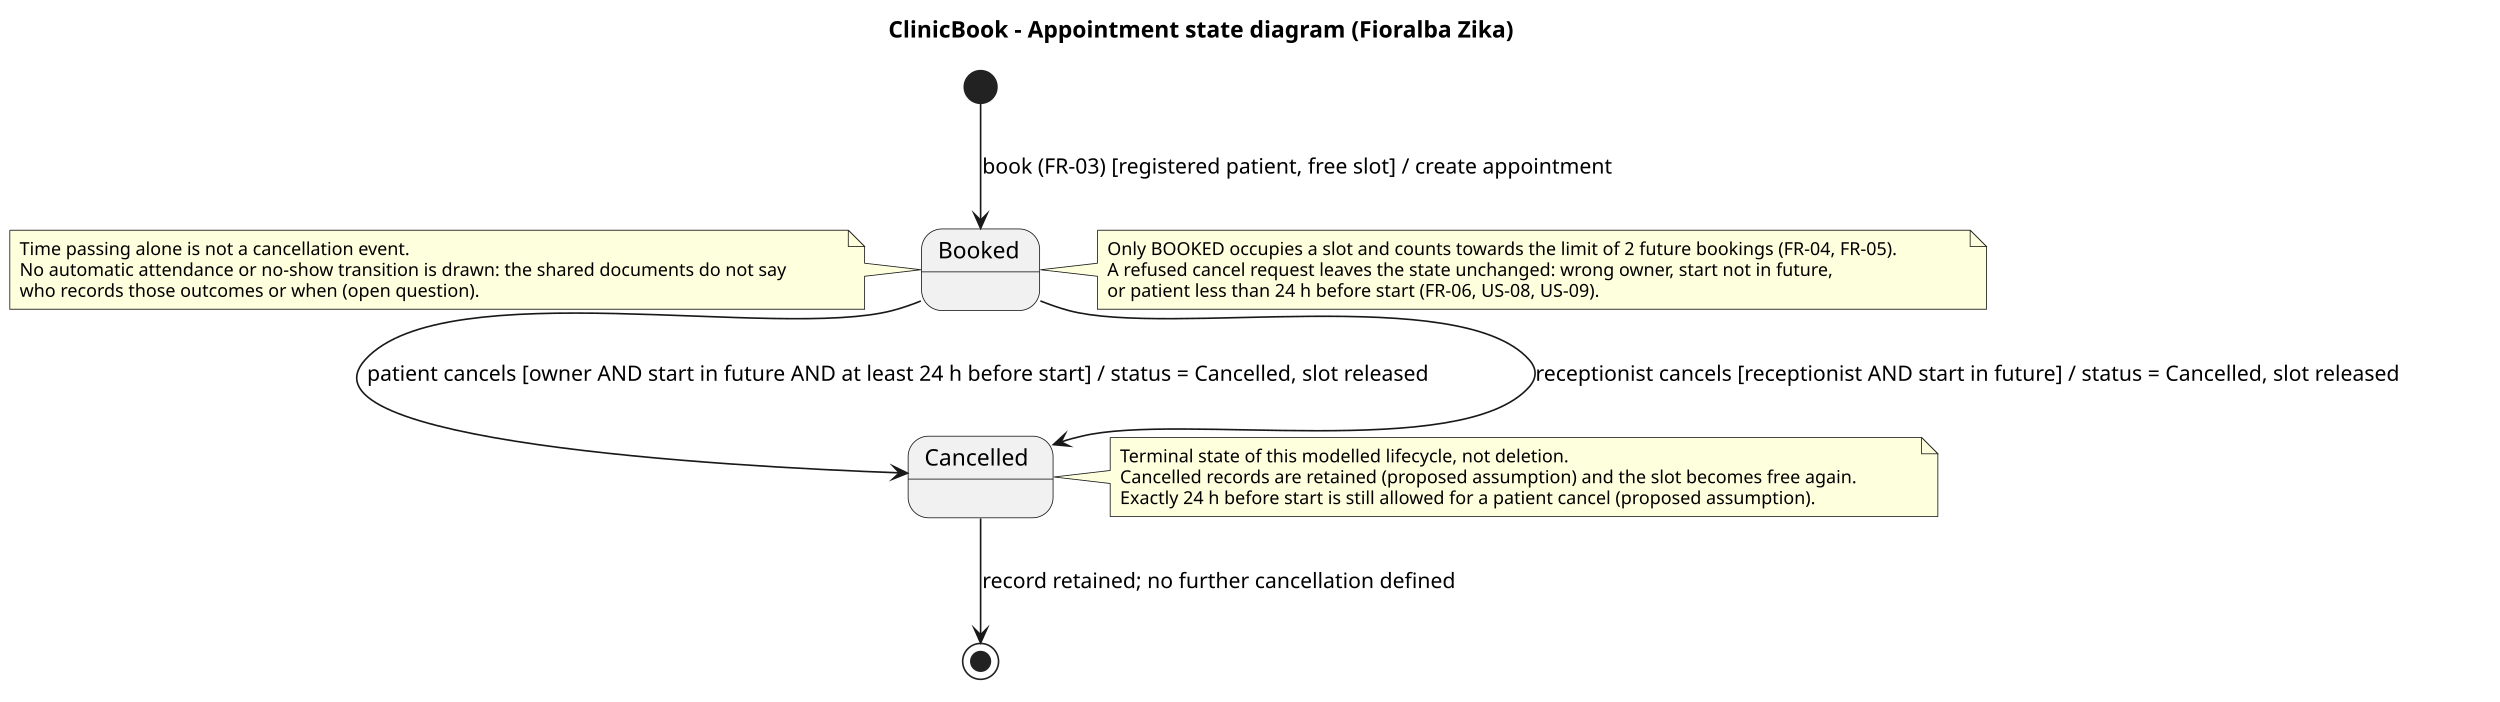
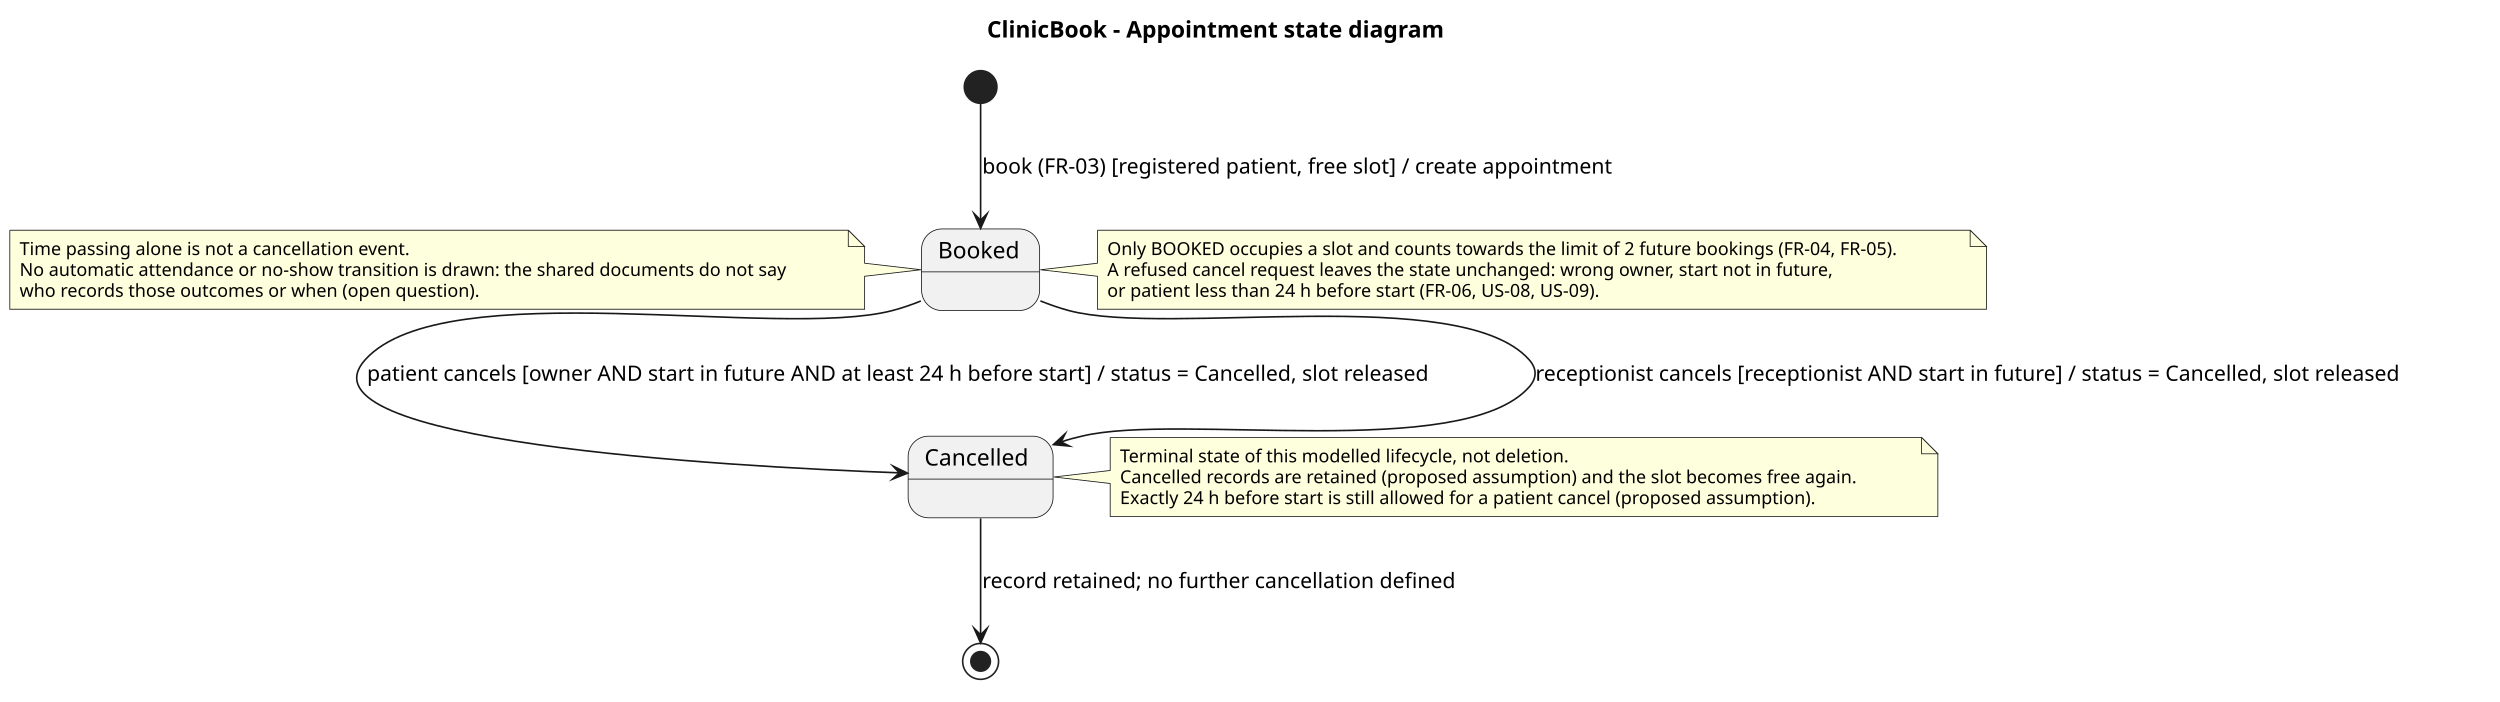
<svg xmlns="http://www.w3.org/2000/svg" version="1.1" data-diagram-type="STATE" style="width:1532px;height:430px;background:#FFFFFF;" width="1532px" height="430px" viewBox="0 0 1532 430" zoomAndPan="magnify" preserveAspectRatio="none" contentStyleType="text/css">
  <defs />
  <g font-family="sans-serif" lengthAdjust="spacing">
    <g class="title" data-source-line="1">
-       <text x="544.383" y="22.995" fill="#000" font-size="14" textLength="436.898" font-weight="700">ClinicBook - Appointment state diagram (Fioralba Zika)</text>
+       <text x="604.81" y="22.995" fill="#000" font-size="14" textLength="316.046" font-weight="700">ClinicBook - Appointment state diagram</text>
    </g>
    <g class="entity" data-qualified-name="Booked" id="ent0001" data-source-line="5">
      <rect x="564.74" y="140.297" width="72.343" height="50" fill="#F1F1F1" style="stroke:#181818;stroke-width:0.5;" rx="12.5" ry="12.5" />
      <line x1="564.74" y1="166.594" x2="637.083" y2="166.594" style="stroke:#181818;stroke-width:0.5;" />
      <text x="574.74" y="158.292" fill="#000" font-size="14" textLength="52.343">Booked</text>
    </g>
    <g class="entity" data-qualified-name="Cancelled" id="ent0002" data-source-line="6">
      <rect x="556.51" y="267.297" width="88.817" height="50" fill="#F1F1F1" style="stroke:#181818;stroke-width:0.5;" rx="12.5" ry="12.5" />
      <line x1="556.51" y1="293.594" x2="645.327" y2="293.594" style="stroke:#181818;stroke-width:0.5;" />
      <text x="566.51" y="285.292" fill="#000" font-size="14" textLength="68.817">Cancelled</text>
    </g>
    <g class="start_entity" data-qualified-name=".start." id="ent0003" data-source-line="8">
      <ellipse cx="600.92" cy="53.297" rx="10" ry="10" fill="#222" style="stroke:#222;stroke-width:1;" />
    </g>
    <g class="end_entity" data-qualified-name=".end." id="ent0007" data-source-line="13">
      <ellipse cx="600.92" cy="405.297" rx="11" ry="11" fill="none" style="stroke:#222;stroke-width:1;" />
      <ellipse cx="600.92" cy="405.297" rx="6" ry="6" fill="#222" style="stroke:#222;stroke-width:1;" />
    </g>
    <g class="entity" data-qualified-name="GMN9" id="ent0010" data-source-line="16">
      <path d="M672.52,141.087 L672.52,161.297 L637.53,165.297 L672.52,169.297 L672.52,189.501 A0,0 0 0 0 672.52,189.501 L1217.314,189.501 A0,0 0 0 0 1217.314,189.501 L1217.314,151.087 L1207.314,141.087 L672.52,141.087 A0,0 0 0 0 672.52,141.087" style="stroke:#181818;stroke-width:0.5;" fill="#FEFFDD" />
      <path d="M1207.314,141.087 L1207.314,151.087 L1217.314,151.087 L1207.314,141.087" style="stroke:#181818;stroke-width:0.5;" fill="#FEFFDD" />
      <text x="678.52" y="156.297" fill="#000" font-size="11" textLength="523.794">Only BOOKED occupies a slot and counts towards the limit of 2 future bookings (FR-04, FR-05).</text>
      <text x="678.52" y="169.102" fill="#000" font-size="11" textLength="481.153">A refused cancel request leaves the state unchanged: wrong owner, start not in future,</text>
      <text x="678.52" y="181.907" fill="#000" font-size="11" textLength="330.886">or patient less than 24 h before start (FR-06, US-08, US-09).</text>
    </g>
    <g class="entity" data-qualified-name="GMN12" id="ent0013" data-source-line="22">
      <path d="M6,141.087 L6,189.501 A0,0 0 0 0 6,189.501 L529.831,189.501 A0,0 0 0 0 529.831,189.501 L529.831,169.297 L564.36,165.297 L529.831,161.297 L529.831,151.087 L519.831,141.087 L6,141.087 A0,0 0 0 0 6,141.087" style="stroke:#181818;stroke-width:0.5;" fill="#FEFFDD" />
      <path d="M519.831,141.087 L519.831,151.087 L529.831,151.087 L519.831,141.087" style="stroke:#181818;stroke-width:0.5;" fill="#FEFFDD" />
      <text x="12" y="156.297" fill="#000" font-size="11" textLength="259.064">Time passing alone is not a cancellation event.</text>
      <text x="12" y="169.102" fill="#000" font-size="11" textLength="502.831">No automatic attendance or no-show transition is drawn: the shared documents do not say</text>
      <text x="12" y="181.907" fill="#000" font-size="11" textLength="301.012">who records those outcomes or when (open question).</text>
    </g>
    <g class="entity" data-qualified-name="GMN15" id="ent0016" data-source-line="28">
      <path d="M680.33,268.087 L680.33,288.297 L645.79,292.297 L680.33,296.297 L680.33,316.501 A0,0 0 0 0 680.33,316.501 L1187.511,316.501 A0,0 0 0 0 1187.511,316.501 L1187.511,278.087 L1177.511,268.087 L680.33,268.087 A0,0 0 0 0 680.33,268.087" style="stroke:#181818;stroke-width:0.5;" fill="#FEFFDD" />
      <path d="M1177.511,268.087 L1177.511,278.087 L1187.511,278.087 L1177.511,268.087" style="stroke:#181818;stroke-width:0.5;" fill="#FEFFDD" />
      <text x="686.33" y="283.297" fill="#000" font-size="11" textLength="297.457">Terminal state of this modelled lifecycle, not deletion.</text>
      <text x="686.33" y="296.102" fill="#000" font-size="11" textLength="486.181">Cancelled records are retained (proposed assumption) and the slot becomes free again.</text>
      <text x="686.33" y="308.907" fill="#000" font-size="11" textLength="462.236">Exactly 24 h before start is still allowed for a patient cancel (proposed assumption).</text>
    </g>
    <g class="link" data-entity-1="ent0003" data-entity-2="ent0001" id="lnk4" data-source-line="8" data-link-type="dependency">
      <path d="M600.92,63.677 C600.92,80.407 600.92,110.887 600.92,134.927" style="stroke:#181818;stroke-width:1;" fill="none" id="*start*-to-Booked" />
      <polygon points="600.92,139.927,604.92,130.927,600.92,134.927,596.92,130.927,600.92,139.927" fill="#181818" style="stroke:#181818;stroke-width:1;stroke-linejoin:miter;stroke-miterlimit:10;" />
      <text x="601.92" y="106.364" fill="#000" font-size="13" textLength="418.495">book (FR-03) [registered patient, free slot] / create appointment</text>
    </g>
    <g class="link" data-entity-1="ent0001" data-entity-2="ent0002" id="lnk5" data-source-line="10" data-link-type="dependency">
      <path d="M564.31,184.457 C558.59,186.737 552.67,188.797 546.92,190.297 C477.17,208.507 272.47,167.017 223.92,220.297 C177.99,270.687 441.693,285.701 551.113,289.771" style="stroke:#181818;stroke-width:1;" fill="none" id="Booked-to-Cancelled" />
      <polygon points="556.11,289.957,547.265,285.625,551.113,289.771,546.968,293.62,556.11,289.957" fill="#181818" style="stroke:#181818;stroke-width:1;stroke-linejoin:miter;stroke-miterlimit:10;" />
      <text x="224.92" y="233.364" fill="#000" font-size="13" textLength="707.173">patient cancels [owner AND start in future AND at least 24 h before start] / status = Cancelled, slot released</text>
    </g>
    <g class="link" data-entity-1="ent0001" data-entity-2="ent0002" id="lnk6" data-source-line="11" data-link-type="dependency">
      <path d="M637.54,184.397 C643.25,186.677 649.17,188.757 654.92,190.297 C715.78,206.627 894.78,173.437 936.92,220.297 C941.97,225.917 941.96,231.667 936.92,237.297 C896.03,282.907 722.42,252.787 662.92,267.297 C657.2,268.687 656.034,268.876 650.244,270.846" style="stroke:#181818;stroke-width:1;" fill="none" id="Booked-to-Cancelled-1" />
      <polygon points="645.51,272.457,655.319,273.345,650.244,270.846,652.742,265.771,645.51,272.457" fill="#181818" style="stroke:#181818;stroke-width:1;stroke-linejoin:miter;stroke-miterlimit:10;" />
      <text x="940.92" y="233.364" fill="#000" font-size="13" textLength="575.745">receptionist cancels [receptionist AND start in future] / status = Cancelled, slot released</text>
    </g>
    <g class="link" data-entity-1="ent0002" data-entity-2="ent0007" id="lnk8" data-source-line="13" data-link-type="dependency">
      <path d="M600.92,317.657 C600.92,341.527 600.92,371.757 600.92,389.007" style="stroke:#181818;stroke-width:1;" fill="none" id="Cancelled-to-*end*" />
      <polygon points="600.92,394.007,604.92,385.007,600.92,389.007,596.92,385.007,600.92,394.007" fill="#181818" style="stroke:#181818;stroke-width:1;stroke-linejoin:miter;stroke-miterlimit:10;" />
      <text x="601.92" y="360.364" fill="#000" font-size="13" textLength="310.14">record retained; no further cancellation defined</text>
    </g>
  </g>
</svg>
